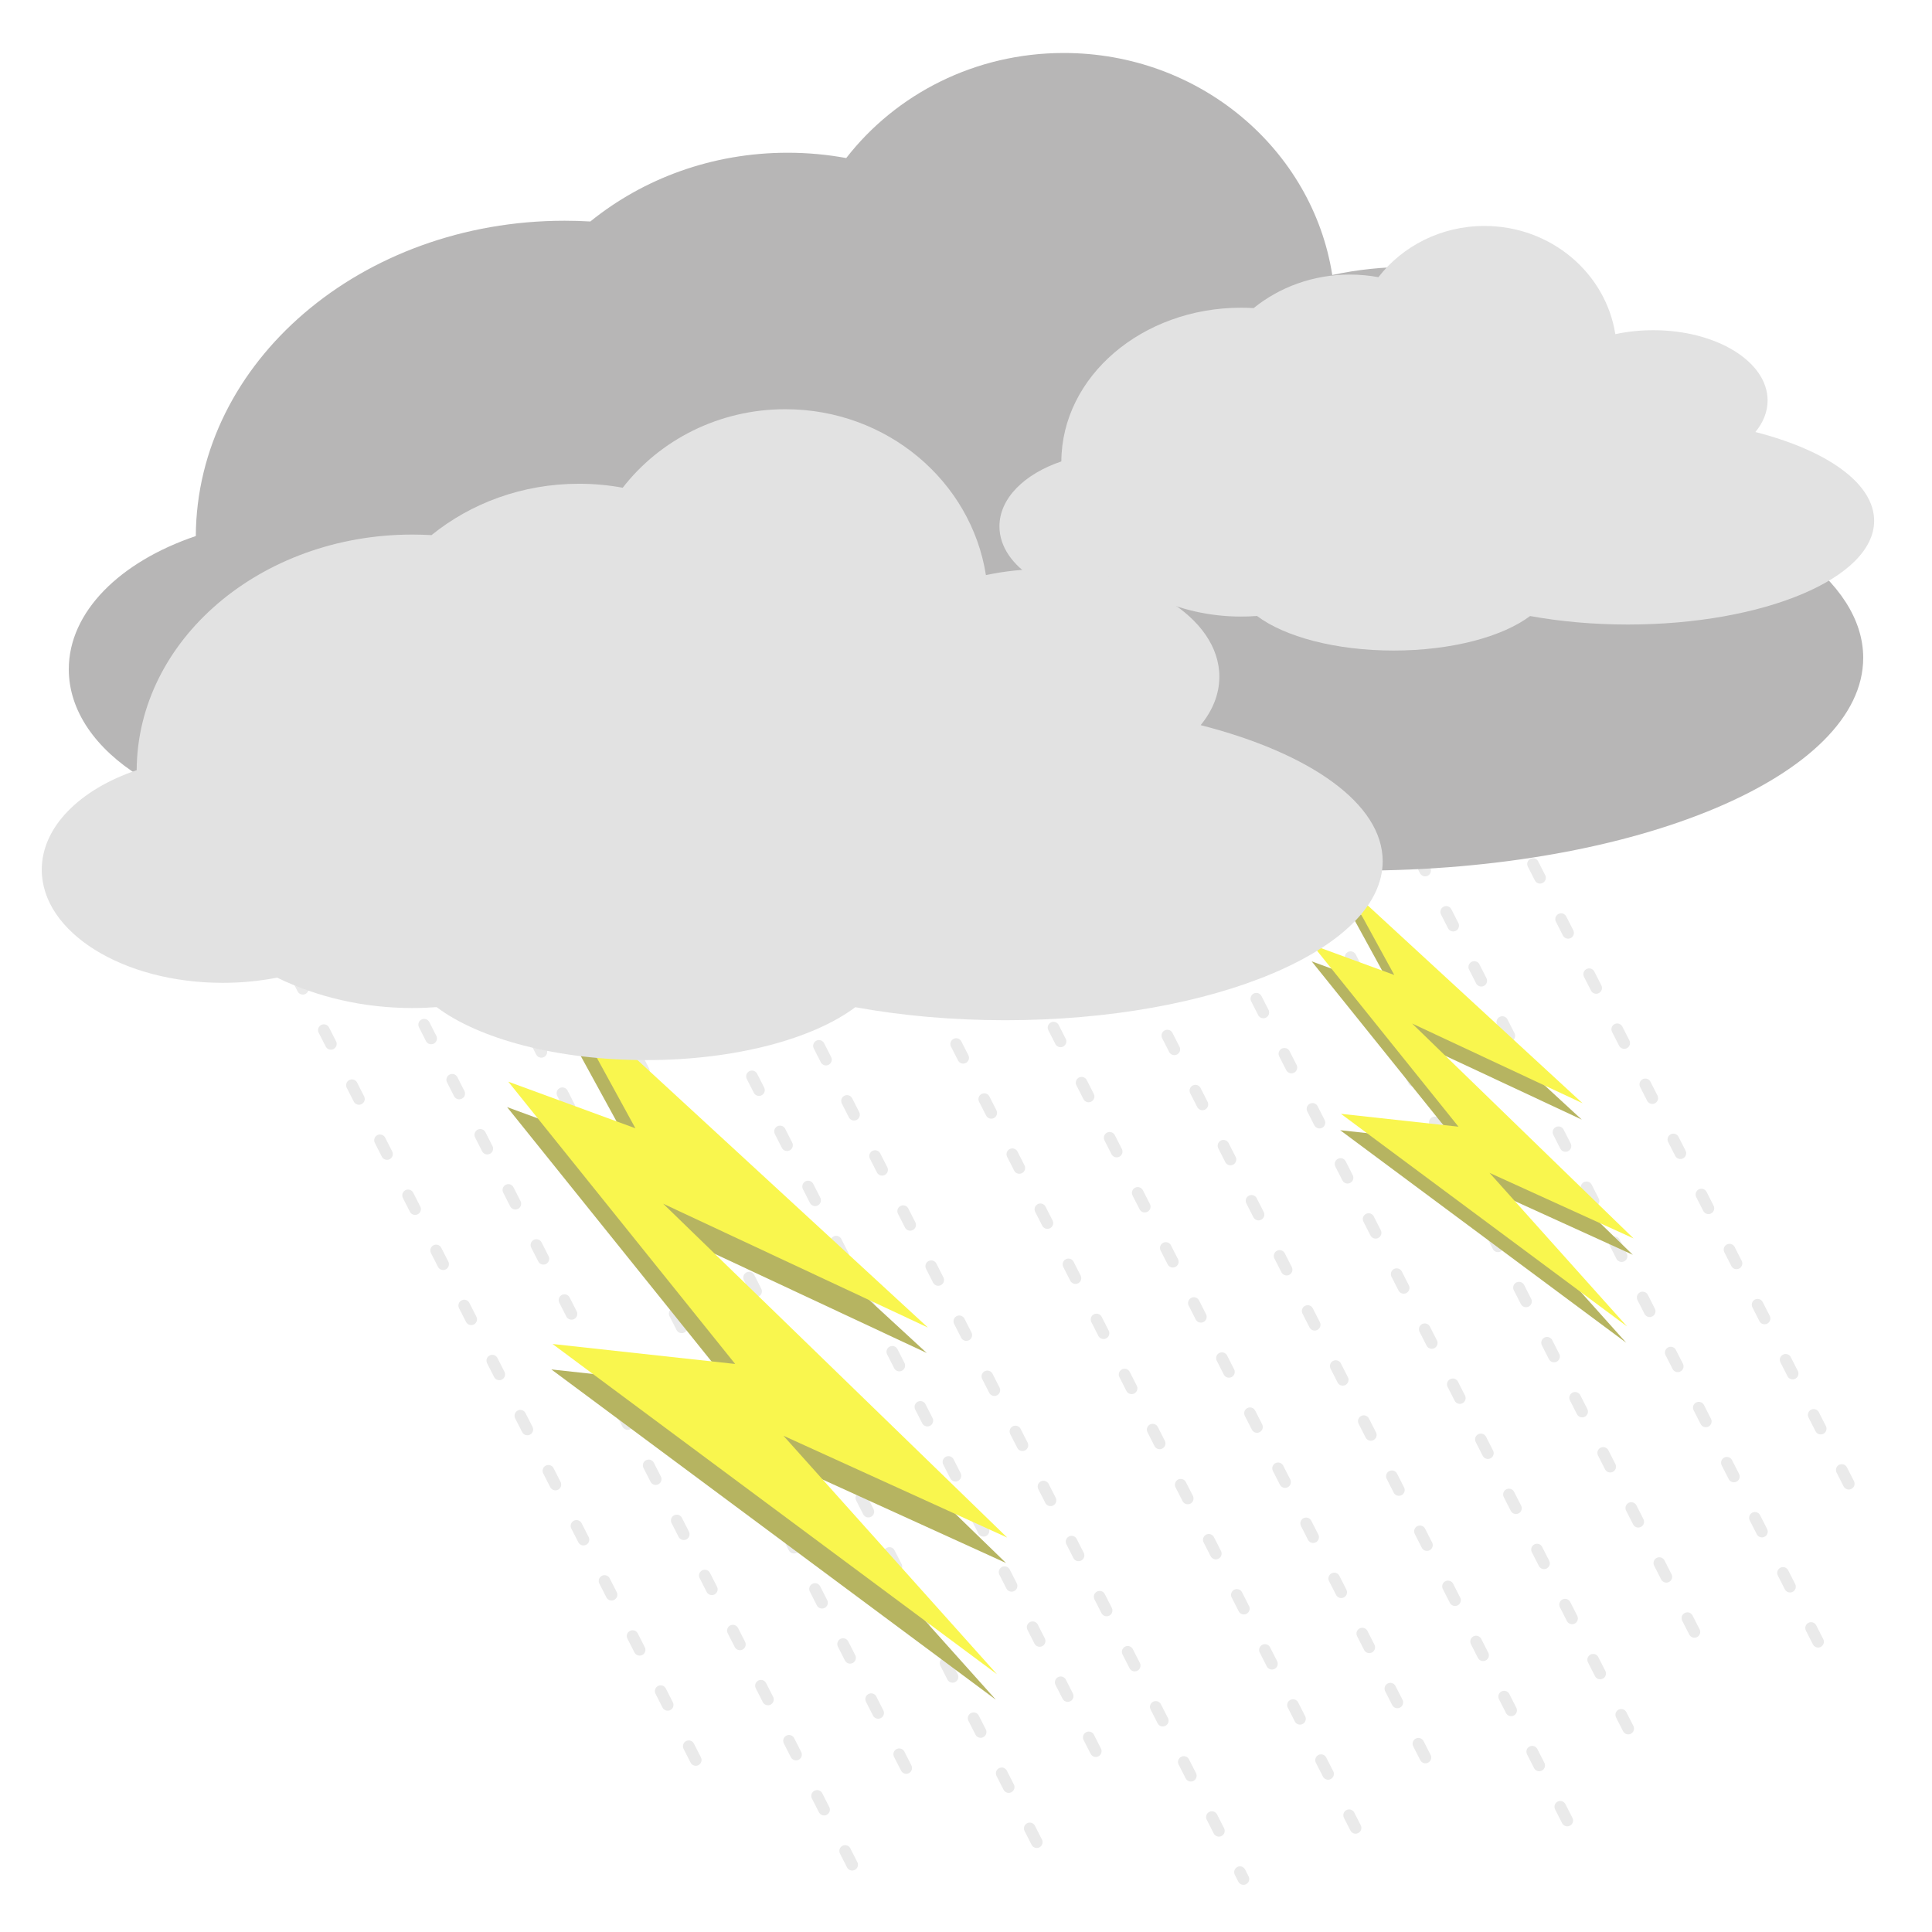
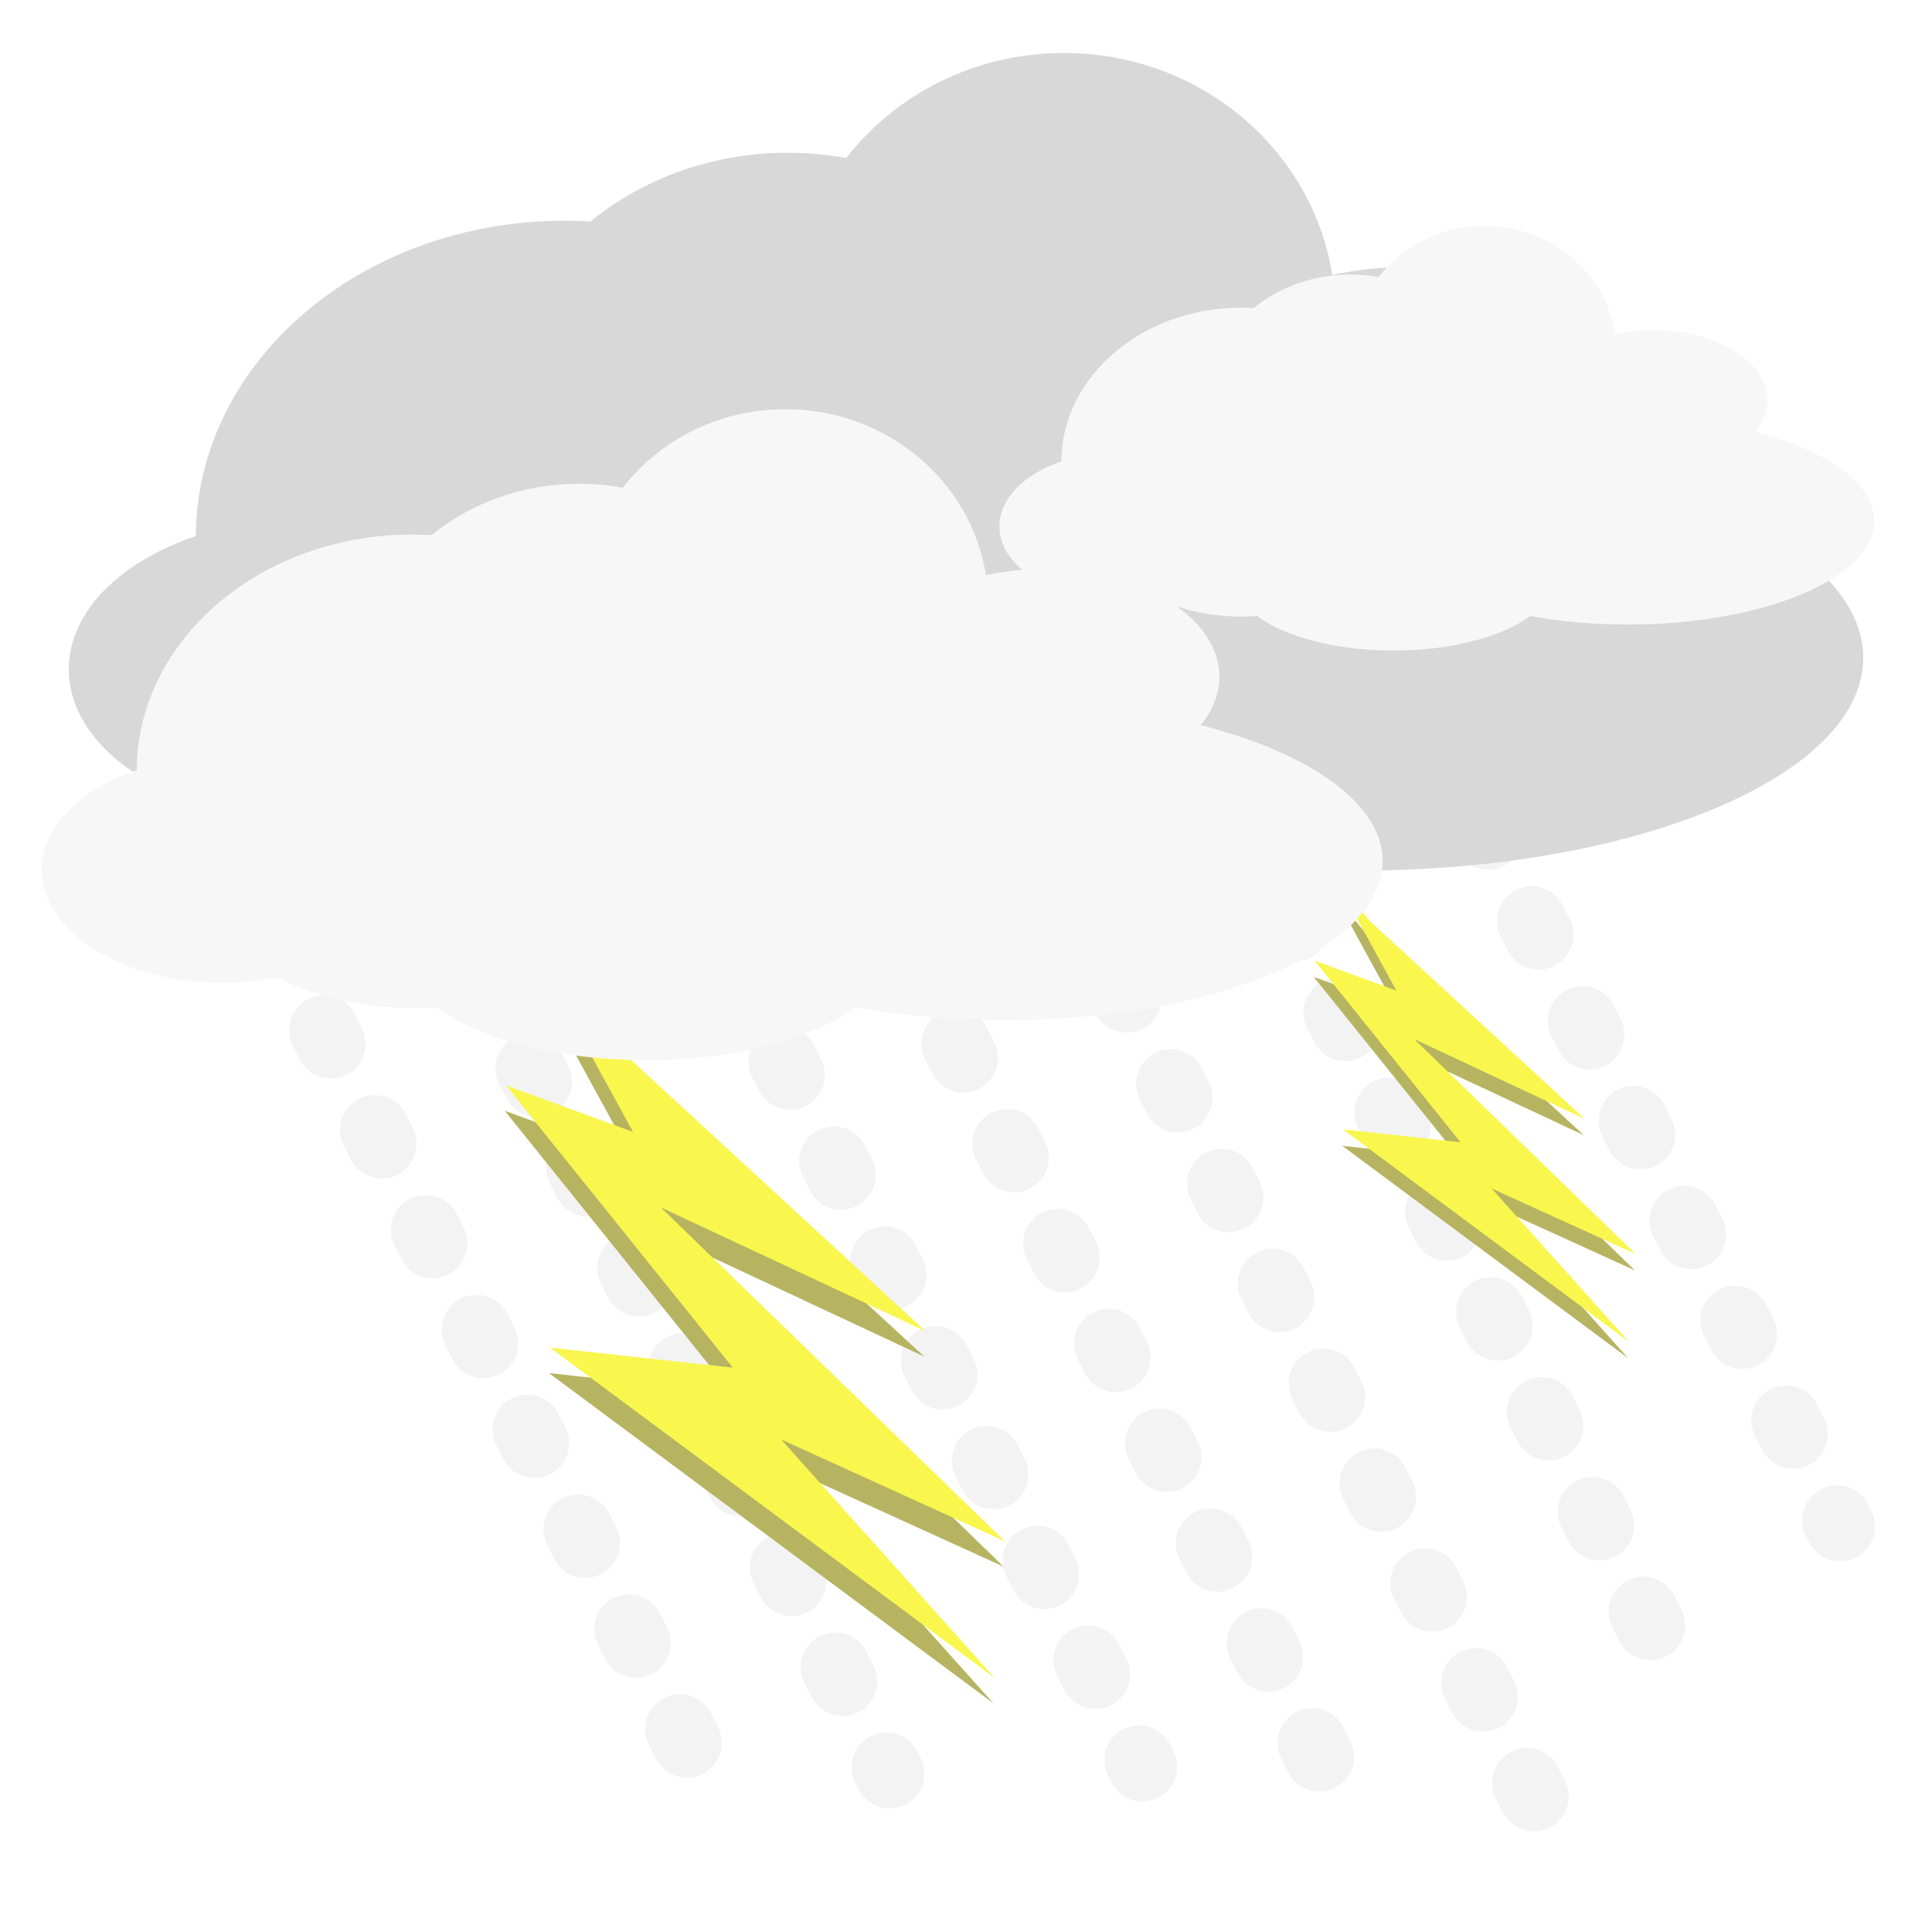
<svg xmlns="http://www.w3.org/2000/svg" viewBox="0 0 500 500">
-   <line style="stroke-linecap: round; stroke-miterlimit: 7; stroke-width: 3px; stroke-dashoffset: -16px; stroke-dasharray: 4, 12; stroke: rgb(234, 234, 234);" x1="387.013" y1="206.704" x2="387.013" y2="435.833" transform="matrix(0.891006, -0.453991, 0.453991, 0.891006, -103.671, 210.7168)" />
-   <line style="stroke-linecap: round; stroke-miterlimit: 7; stroke-width: 3px; stroke-dashoffset: -16px; stroke-dasharray: 4, 12; stroke: rgb(234, 234, 234);" x1="347.8" y1="225.031" x2="347.8" y2="490.347" transform="matrix(0.891006, -0.453991, 0.453991, 0.891006, -124.4796, 196.884)" />
-   <line style="stroke-linecap: round; stroke-miterlimit: 7; stroke-width: 3px; stroke-dashoffset: -16px; stroke-dasharray: 4, 12; stroke: rgb(234, 234, 234);" x1="295.508" y1="242.658" x2="295.508" y2="486.334" transform="matrix(0.891006, -0.453991, 0.453991, 0.891006, -133.2694, 173.8858)" />
-   <line style="stroke-linecap: round; stroke-miterlimit: 7; stroke-width: 3px; stroke-dashoffset: -16px; stroke-dasharray: 4, 12; stroke: rgb(234, 234, 234);" x1="237.477" y1="252.266" x2="237.477" y2="473.134" transform="matrix(0.891006, -0.453991, 0.453991, 0.891006, -138.7791, 147.3445)" />
-   <line style="stroke-linecap: round; stroke-miterlimit: 7; stroke-width: 3px; stroke-dashoffset: -16px; stroke-dasharray: 4, 12; stroke: rgb(234, 234, 234);" x1="188.421" y1="256.629" x2="188.421" y2="477.497" transform="matrix(0.891006, -0.453991, 0.453991, 0.891006, -146.1066, 125.5491)" />
-   <line style="stroke-linecap: round; stroke-miterlimit: 7; stroke-width: 3px; stroke-dashoffset: -16px; stroke-dasharray: 4, 12; stroke: rgb(234, 234, 234);" x1="130.813" y1="239.306" x2="130.813" y2="478.355" transform="matrix(0.891006, -0.453991, 0.453991, 0.891006, -148.648, 98.49823)" />
-   <line style="stroke-linecap: round; stroke-miterlimit: 7; stroke-width: 3px; stroke-dashoffset: -16px; stroke-dasharray: 4, 12; stroke: rgb(234, 234, 234);" x1="432.352" y1="183.059" x2="432.352" y2="403.927" transform="matrix(0.891006, -0.453991, 0.453991, 0.891006, -86.11954, 228.2729)" />
-   <line style="stroke-linecap: round; stroke-miterlimit: 7; stroke-width: 3px; stroke-dashoffset: -16px; stroke-dasharray: 4, 12; stroke: rgb(234, 234, 234);" x1="151.282" y1="191.219" x2="151.282" y2="502.115" transform="matrix(0.891006, -0.453991, 0.453991, 0.891006, -140.8949, 106.4652)" />
-   <line style="stroke-linecap: round; stroke-miterlimit: 7; stroke-width: 3px; stroke-dashoffset: -16px; stroke-dasharray: 4, 12; stroke: rgb(234, 234, 234);" x1="203.097" y1="200.409" x2="203.097" y2="497.095" transform="matrix(0.891006, -0.453991, 0.453991, 0.891006, -136.194, 130.216)" />
-   <line style="stroke-linecap: round; stroke-miterlimit: 7; stroke-width: 3px; stroke-dashoffset: -16px; stroke-dasharray: 4, 12; stroke: rgb(234, 234, 234);" x1="255.978" y1="212.096" x2="255.978" y2="502.09" transform="matrix(0.891006, -0.453991, 0.453991, 0.891006, -134.217, 155.1327)" />
-   <line style="stroke-linecap: round; stroke-miterlimit: 7; stroke-width: 3px; stroke-dashoffset: -16px; stroke-dasharray: 4, 12; stroke: rgb(234, 234, 234);" x1="311.556" y1="208.606" x2="311.556" y2="475.997" transform="matrix(0.891006, -0.453991, 0.453991, 0.891006, -121.4442, 178.7524)" />
-   <line style="stroke-linecap: round; stroke-miterlimit: 7; stroke-width: 3px; stroke-dashoffset: -16px; stroke-dasharray: 4, 12; stroke: rgb(234, 234, 234);" x1="364.981" y1="200.897" x2="364.981" y2="472.427" transform="matrix(0.891006, -0.453991, 0.453991, 0.891006, -113.0609, 202.3922)" />
-   <line style="stroke-linecap: round; stroke-miterlimit: 7; stroke-width: 3px; stroke-dashoffset: -16px; stroke-dasharray: 4, 12; stroke: rgb(234, 234, 234);" x1="417.441" y1="193.628" x2="417.441" y2="447.805" transform="matrix(0.891006, -0.453991, 0.453991, 0.891006, -100.104, 224.4706)" />
-   <g transform="matrix(1, 0, 0, 1, -68.09666, 9.013726)">
+   <line style="stroke-linecap: round; stroke-miterlimit: 7; stroke-dashoffset: -16px; stroke-width: 18px; stroke-dasharray: 4, 25; stroke: rgb(243, 243, 243);" x1="377.896" y1="209.462" x2="377.896" y2="438.591" transform="matrix(0.891006, -0.453991, 0.453991, 0.891006, -105.9168, 206.8783)" />
+   <line style="stroke-linecap: round; stroke-miterlimit: 7; stroke-dashoffset: -16px; stroke-width: 18px; stroke-dasharray: 4, 25; stroke: rgb(243, 243, 243);" x1="342.787" y1="225.942" x2="342.787" y2="491.258" transform="matrix(0.891006, -0.453991, 0.453991, 0.891006, -125.4396, 194.7074)" />
+   <line style="stroke-linecap: round; stroke-miterlimit: 7; stroke-dashoffset: -16px; stroke-width: 18px; stroke-dasharray: 4, 25; stroke: rgb(243, 243, 243);" x1="295.508" y1="242.658" x2="295.508" y2="486.334" transform="matrix(0.891006, -0.453991, 0.453991, 0.891006, -133.2694, 173.8858)" />
+   <line style="stroke-linecap: round; stroke-miterlimit: 7; stroke-dashoffset: -16px; stroke-width: 18px; stroke-dasharray: 4, 25; stroke: rgb(243, 243, 243);" x1="245.529" y1="248.38" x2="245.529" y2="469.248" transform="matrix(0.891006, -0.453991, 0.453991, 0.891006, -136.1372, 150.5765)" />
+   <line style="stroke-linecap: round; stroke-miterlimit: 7; stroke-dashoffset: -16px; stroke-width: 18px; stroke-dasharray: 4, 25; stroke: rgb(243, 243, 243);" x1="180.098" y1="250.188" x2="180.098" y2="471.056" transform="matrix(0.891006, -0.453991, 0.453991, 0.891006, -144.0896, 121.0685)" />
+   <line style="stroke-linecap: round; stroke-miterlimit: 7; stroke-dashoffset: -16px; stroke-width: 18px; stroke-dasharray: 4, 25; stroke: rgb(243, 243, 243);" x1="130.813" y1="239.306" x2="130.813" y2="478.355" transform="matrix(0.891006, -0.453991, 0.453991, 0.891006, -148.648, 98.49823)" />
+   <line style="stroke-linecap: round; stroke-miterlimit: 7; stroke-dashoffset: -16px; stroke-width: 18px; stroke-dasharray: 4, 25; stroke: rgb(243, 243, 243);" x1="426.103" y1="186.235" x2="426.103" y2="407.103" transform="matrix(0.891006, -0.453991, 0.453991, 0.891006, -88.24251, 225.7821)" />
+   <g transform="matrix(1, 0, 0, 1, -68.71268, 9.963113)">
    <polyline style="fill: rgb(182, 180, 97);" points="221.603 261.628 307.933 341.136 239.414 309.083 328.455 395.492 270.54 369.132 325.816 430.867 210.786 345.393 258.053 350.562 199.332 277.504 232.235 289.568 207.446 244.277" />
    <polyline style="fill: rgb(249, 246, 78);" points="221.908 255.045 308.239 334.552 239.72 302.5 328.761 388.908 270.846 362.548 326.122 424.283 211.091 338.809 258.359 343.979 199.638 270.92 232.541 282.984 207.752 237.694" />
  </g>
-   <path d="M 146.131 221.097 C 129.115 221.097 113.14 217.273 99.304 210.57 C 93.358 211.741 87.029 212.372 80.465 212.372 C 45.858 212.372 17.803 194.834 17.803 173.199 C 17.803 158.305 31.099 145.353 50.674 138.727 C 50.913 93.624 93.558 57.124 146.131 57.124 C 148.366 57.124 150.583 57.191 152.78 57.319 C 166.461 46.236 184.312 39.527 203.838 39.527 C 209.027 39.527 214.097 40.001 219.002 40.905 C 231.817 24.398 252.27 13.713 275.317 13.713 C 310.517 13.713 339.673 38.64 344.79 71.167 C 351.099 69.802 357.884 69.06 364.949 69.06 C 398.463 69.06 425.632 85.753 425.632 106.345 C 425.632 112.38 423.299 118.08 419.156 123.123 C 456.946 132.777 482.198 150.27 482.198 170.247 C 482.198 200.663 423.663 225.319 351.456 225.319 C 333.012 225.319 315.462 223.71 299.549 220.808 C 284.954 231.772 257.96 239.133 227.072 239.133 C 196.159 239.133 169.145 231.761 154.561 220.781 C 151.783 220.99 148.972 221.097 146.131 221.097 Z" style="fill: rgb(183, 182, 182);" />
-   <path d="M 321.208 159.567 C 312.913 159.567 305.126 157.702 298.381 154.435 C 295.483 155.006 292.398 155.314 289.198 155.314 C 272.329 155.314 258.653 146.764 258.653 136.219 C 258.653 128.958 265.134 122.645 274.676 119.415 C 274.792 97.429 295.58 79.637 321.208 79.637 C 322.297 79.637 323.378 79.67 324.448 79.732 C 331.118 74.329 339.819 71.059 349.337 71.059 C 351.867 71.059 354.338 71.29 356.729 71.731 C 362.976 63.684 372.946 58.476 384.181 58.476 C 401.339 58.476 415.551 70.627 418.045 86.482 C 421.121 85.817 424.428 85.455 427.872 85.455 C 444.209 85.455 457.453 93.592 457.453 103.63 C 457.453 106.572 456.315 109.35 454.296 111.808 C 472.717 116.514 485.026 125.042 485.026 134.78 C 485.026 149.606 456.493 161.625 421.295 161.625 C 412.304 161.625 403.749 160.841 395.993 159.426 C 388.878 164.77 375.719 168.359 360.663 168.359 C 345.594 168.359 332.426 164.765 325.317 159.413 C 323.962 159.515 322.593 159.567 321.208 159.567 Z" style="fill: rgb(226, 226, 226);" />
-   <g transform="matrix(0.643628, 0, 0, 0.643628, 211.1668, 70.18958)" style="">
+   <path d="M 146.131 221.097 C 129.115 221.097 113.14 217.273 99.304 210.57 C 93.358 211.741 87.029 212.372 80.465 212.372 C 45.858 212.372 17.803 194.834 17.803 173.199 C 17.803 158.305 31.099 145.353 50.674 138.727 C 50.913 93.624 93.558 57.124 146.131 57.124 C 148.366 57.124 150.583 57.191 152.78 57.319 C 166.461 46.236 184.312 39.527 203.838 39.527 C 209.027 39.527 214.097 40.001 219.002 40.905 C 231.817 24.398 252.27 13.713 275.317 13.713 C 310.517 13.713 339.673 38.64 344.79 71.167 C 351.099 69.802 357.884 69.06 364.949 69.06 C 398.463 69.06 425.632 85.753 425.632 106.345 C 425.632 112.38 423.299 118.08 419.156 123.123 C 456.946 132.777 482.198 150.27 482.198 170.247 C 482.198 200.663 423.663 225.319 351.456 225.319 C 333.012 225.319 315.462 223.71 299.549 220.808 C 284.954 231.772 257.96 239.133 227.072 239.133 C 196.159 239.133 169.145 231.761 154.561 220.781 C 151.783 220.99 148.972 221.097 146.131 221.097 Z" style="fill: rgb(216, 216, 216);" />
+   <path d="M 321.208 159.567 C 312.913 159.567 305.126 157.702 298.381 154.435 C 295.483 155.006 292.398 155.314 289.198 155.314 C 272.329 155.314 258.653 146.764 258.653 136.219 C 258.653 128.958 265.134 122.645 274.676 119.415 C 274.792 97.429 295.58 79.637 321.208 79.637 C 322.297 79.637 323.378 79.67 324.448 79.732 C 331.118 74.329 339.819 71.059 349.337 71.059 C 351.867 71.059 354.338 71.29 356.729 71.731 C 362.976 63.684 372.946 58.476 384.181 58.476 C 401.339 58.476 415.551 70.627 418.045 86.482 C 421.121 85.817 424.428 85.455 427.872 85.455 C 444.209 85.455 457.453 93.592 457.453 103.63 C 457.453 106.572 456.315 109.35 454.296 111.808 C 472.717 116.514 485.026 125.042 485.026 134.78 C 485.026 149.606 456.493 161.625 421.295 161.625 C 412.304 161.625 403.749 160.841 395.993 159.426 C 388.878 164.77 375.719 168.359 360.663 168.359 C 345.594 168.359 332.426 164.765 325.317 159.413 C 323.962 159.515 322.593 159.567 321.208 159.567 Z" style="fill: rgb(247, 247, 247);" />
+   <g transform="matrix(0.643628, 0, 0, 0.643628, 211.7034, 74.22364)" style="">
    <polyline style="fill: rgb(182, 180, 97);" points="221.603 261.628 307.933 341.136 239.414 309.083 328.455 395.492 270.54 369.132 325.816 430.867 210.786 345.393 258.053 350.562 199.332 277.504 232.235 289.568 207.446 244.277" />
    <polyline style="fill: rgb(249, 246, 78);" points="221.908 255.045 308.239 334.552 239.72 302.5 328.761 388.908 270.846 362.548 326.122 424.283 211.091 338.809 258.359 343.979 199.638 270.92 232.541 282.984 207.752 237.694" />
  </g>
-   <path d="M 106.704 260.878 C 93.988 260.878 82.05 258.02 71.711 253.011 C 67.268 253.887 62.538 254.358 57.633 254.358 C 31.772 254.358 10.807 241.252 10.807 225.085 C 10.807 213.955 20.743 204.276 35.371 199.325 C 35.549 165.62 67.417 138.345 106.704 138.345 C 108.374 138.345 110.031 138.395 111.672 138.49 C 121.896 130.208 135.236 125.195 149.827 125.195 C 153.705 125.195 157.493 125.549 161.159 126.225 C 170.735 113.889 186.019 105.905 203.242 105.905 C 229.546 105.905 251.333 124.532 255.157 148.839 C 259.872 147.819 264.942 147.264 270.222 147.264 C 295.266 147.264 315.569 159.738 315.569 175.126 C 315.569 179.636 313.825 183.896 310.729 187.664 C 338.969 194.878 357.839 207.951 357.839 222.879 C 357.839 245.608 314.097 264.033 260.139 264.033 C 246.356 264.033 233.241 262.831 221.35 260.662 C 210.443 268.855 190.271 274.356 167.189 274.356 C 144.089 274.356 123.902 268.847 113.003 260.642 C 110.927 260.798 108.827 260.878 106.704 260.878 Z" style="fill: rgb(226, 226, 226);" />
+   <path d="M 106.704 260.878 C 93.988 260.878 82.05 258.02 71.711 253.011 C 67.268 253.887 62.538 254.358 57.633 254.358 C 31.772 254.358 10.807 241.252 10.807 225.085 C 10.807 213.955 20.743 204.276 35.371 199.325 C 35.549 165.62 67.417 138.345 106.704 138.345 C 108.374 138.345 110.031 138.395 111.672 138.49 C 121.896 130.208 135.236 125.195 149.827 125.195 C 153.705 125.195 157.493 125.549 161.159 126.225 C 170.735 113.889 186.019 105.905 203.242 105.905 C 229.546 105.905 251.333 124.532 255.157 148.839 C 259.872 147.819 264.942 147.264 270.222 147.264 C 295.266 147.264 315.569 159.738 315.569 175.126 C 315.569 179.636 313.825 183.896 310.729 187.664 C 338.969 194.878 357.839 207.951 357.839 222.879 C 357.839 245.608 314.097 264.033 260.139 264.033 C 246.356 264.033 233.241 262.831 221.35 260.662 C 210.443 268.855 190.271 274.356 167.189 274.356 C 144.089 274.356 123.902 268.847 113.003 260.642 C 110.927 260.798 108.827 260.878 106.704 260.878 Z" style="fill: rgb(247, 247, 247);" />
</svg>
